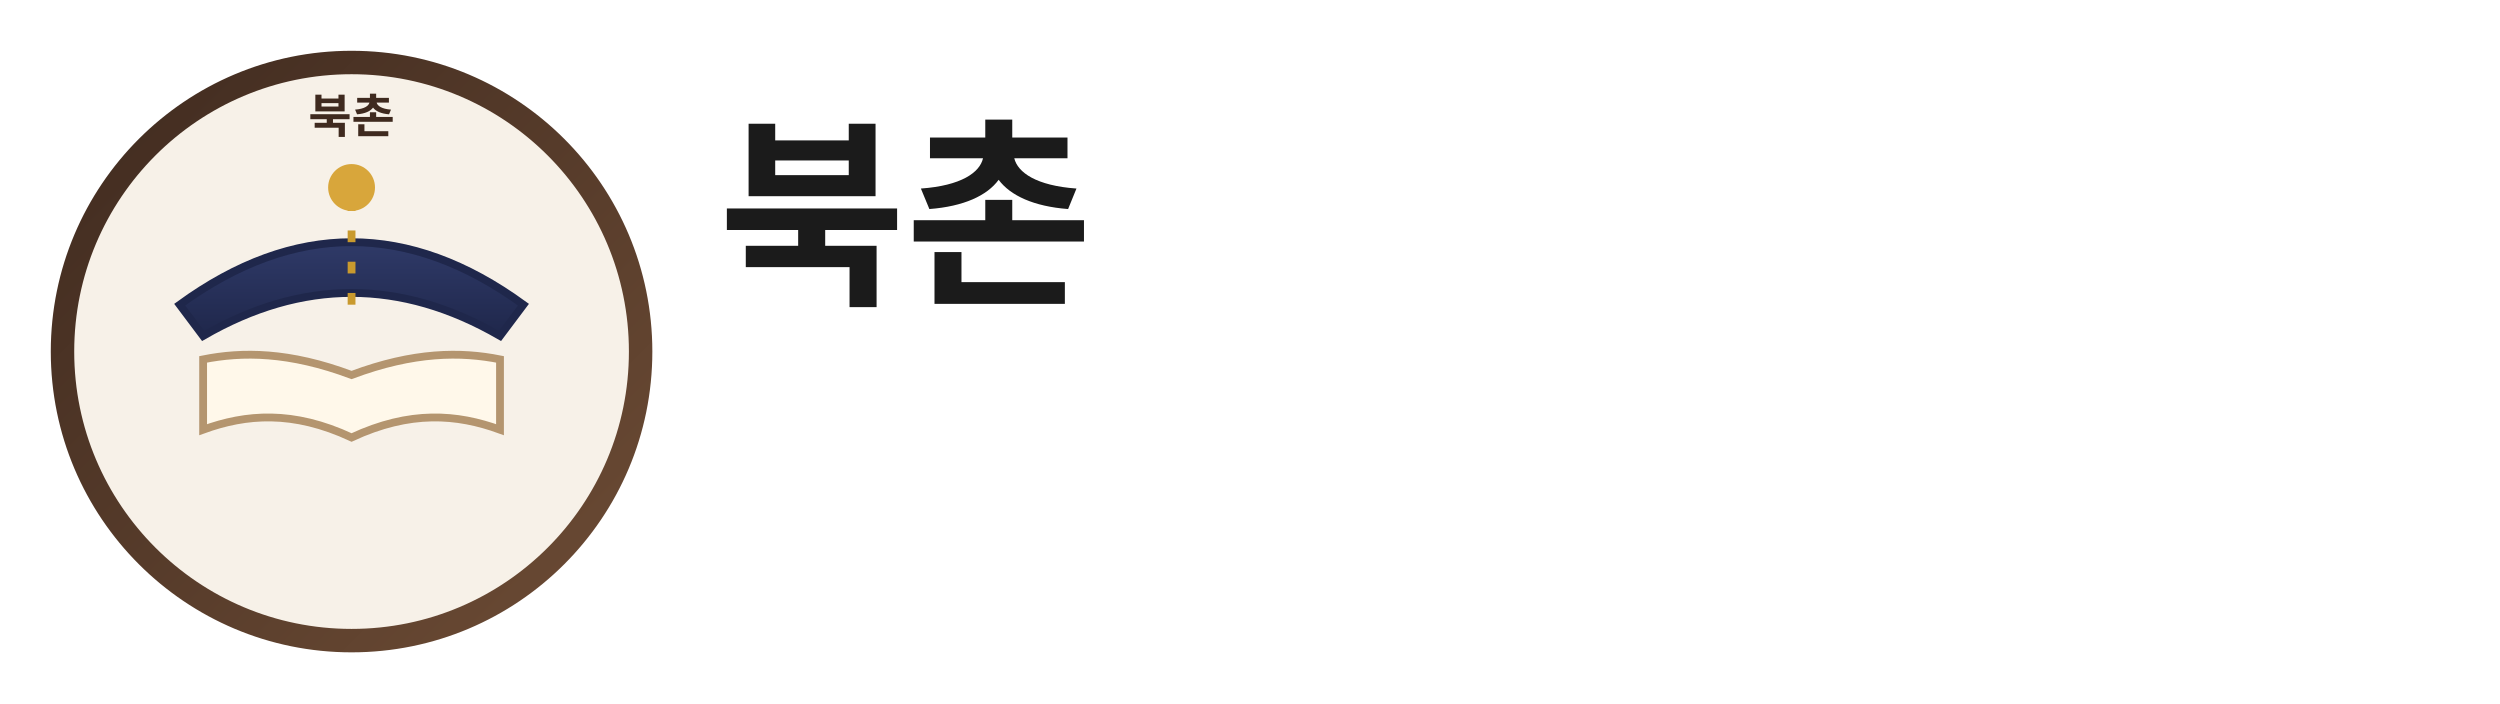
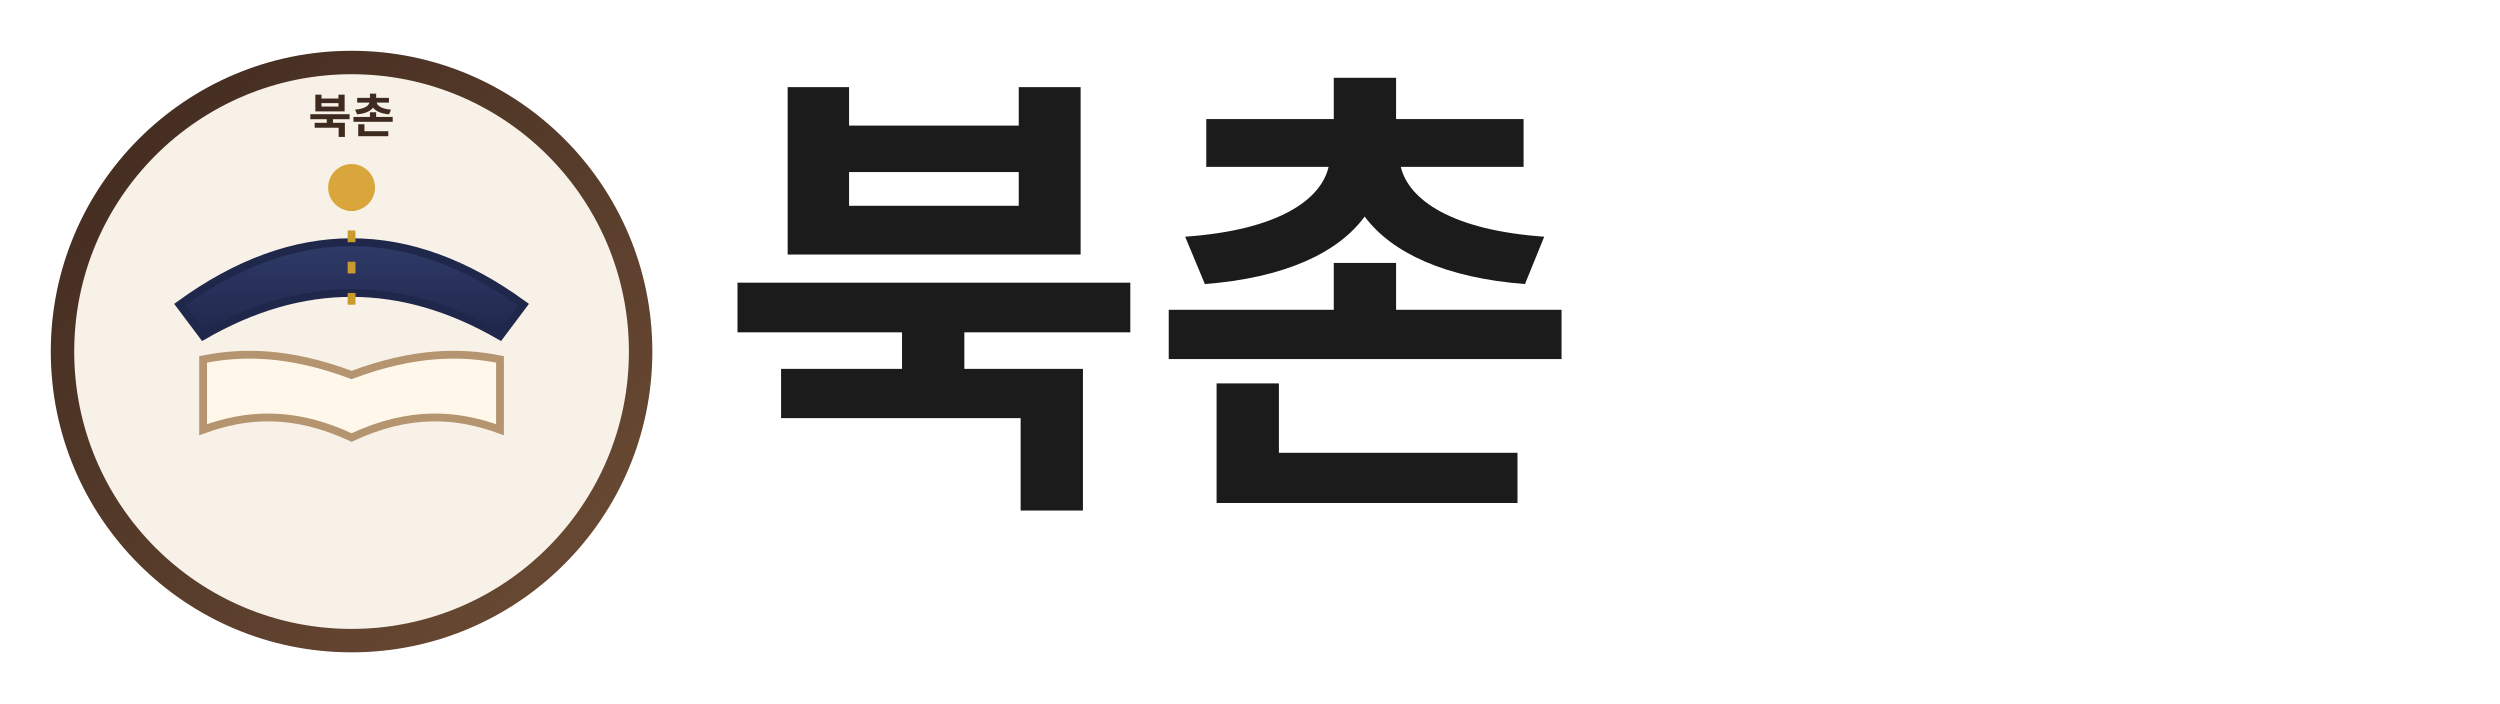
<svg xmlns="http://www.w3.org/2000/svg" width="640" height="180" viewBox="0 0 640 180" role="img" aria-label="북촌 logo">
  <defs>
    <linearGradient id="ring" x1="0" y1="0" x2="1" y2="1">
      <stop offset="0%" stop-color="#3f2a1f" />
      <stop offset="100%" stop-color="#6d4c35" />
    </linearGradient>
    <linearGradient id="roof" x1="0" y1="0" x2="0" y2="1">
      <stop offset="0%" stop-color="#2f3a68" />
      <stop offset="100%" stop-color="#1f274b" />
    </linearGradient>
  </defs>
  <g transform="translate(6,6)">
    <circle cx="84" cy="84" r="74" fill="#f7f1e8" stroke="url(#ring)" stroke-width="6" />
    <path d="M40 72 Q84 40 128 72 L122 80 Q84 58 46 80 Z" fill="url(#roof)" stroke="#1f274b" stroke-width="2" />
    <path d="M46 86 C56 84 68 84 84 90 C100 84 112 84 122 86 L122 104 C111 100 99 99 84 106 C69 99 57 100 46 104 Z" fill="#fff8ea" stroke="#b4956f" stroke-width="2" />
    <path d="M84 72 L84 46" stroke="#c99a2e" stroke-width="2" stroke-dasharray="3 5" />
    <circle cx="84" cy="42" r="6" fill="#d8a63b" />
    <text x="84" y="28" text-anchor="middle" font-size="12" font-weight="700" fill="#3f2a1f" font-family="Noto Sans KR, Malgun Gothic, sans-serif">북촌</text>
  </g>
-   <text x="184" y="74" font-size="52" font-weight="900" letter-spacing="0" fill="#1b1b1b" font-family="Noto Sans KR, Malgun Gothic, sans-serif">북촌</text>
+   <text x="184" y="120" font-size="120" font-weight="900" letter-spacing="0" fill="#1b1b1b" font-family="Noto Sans KR, Malgun Gothic, sans-serif">북촌</text>
</svg>
